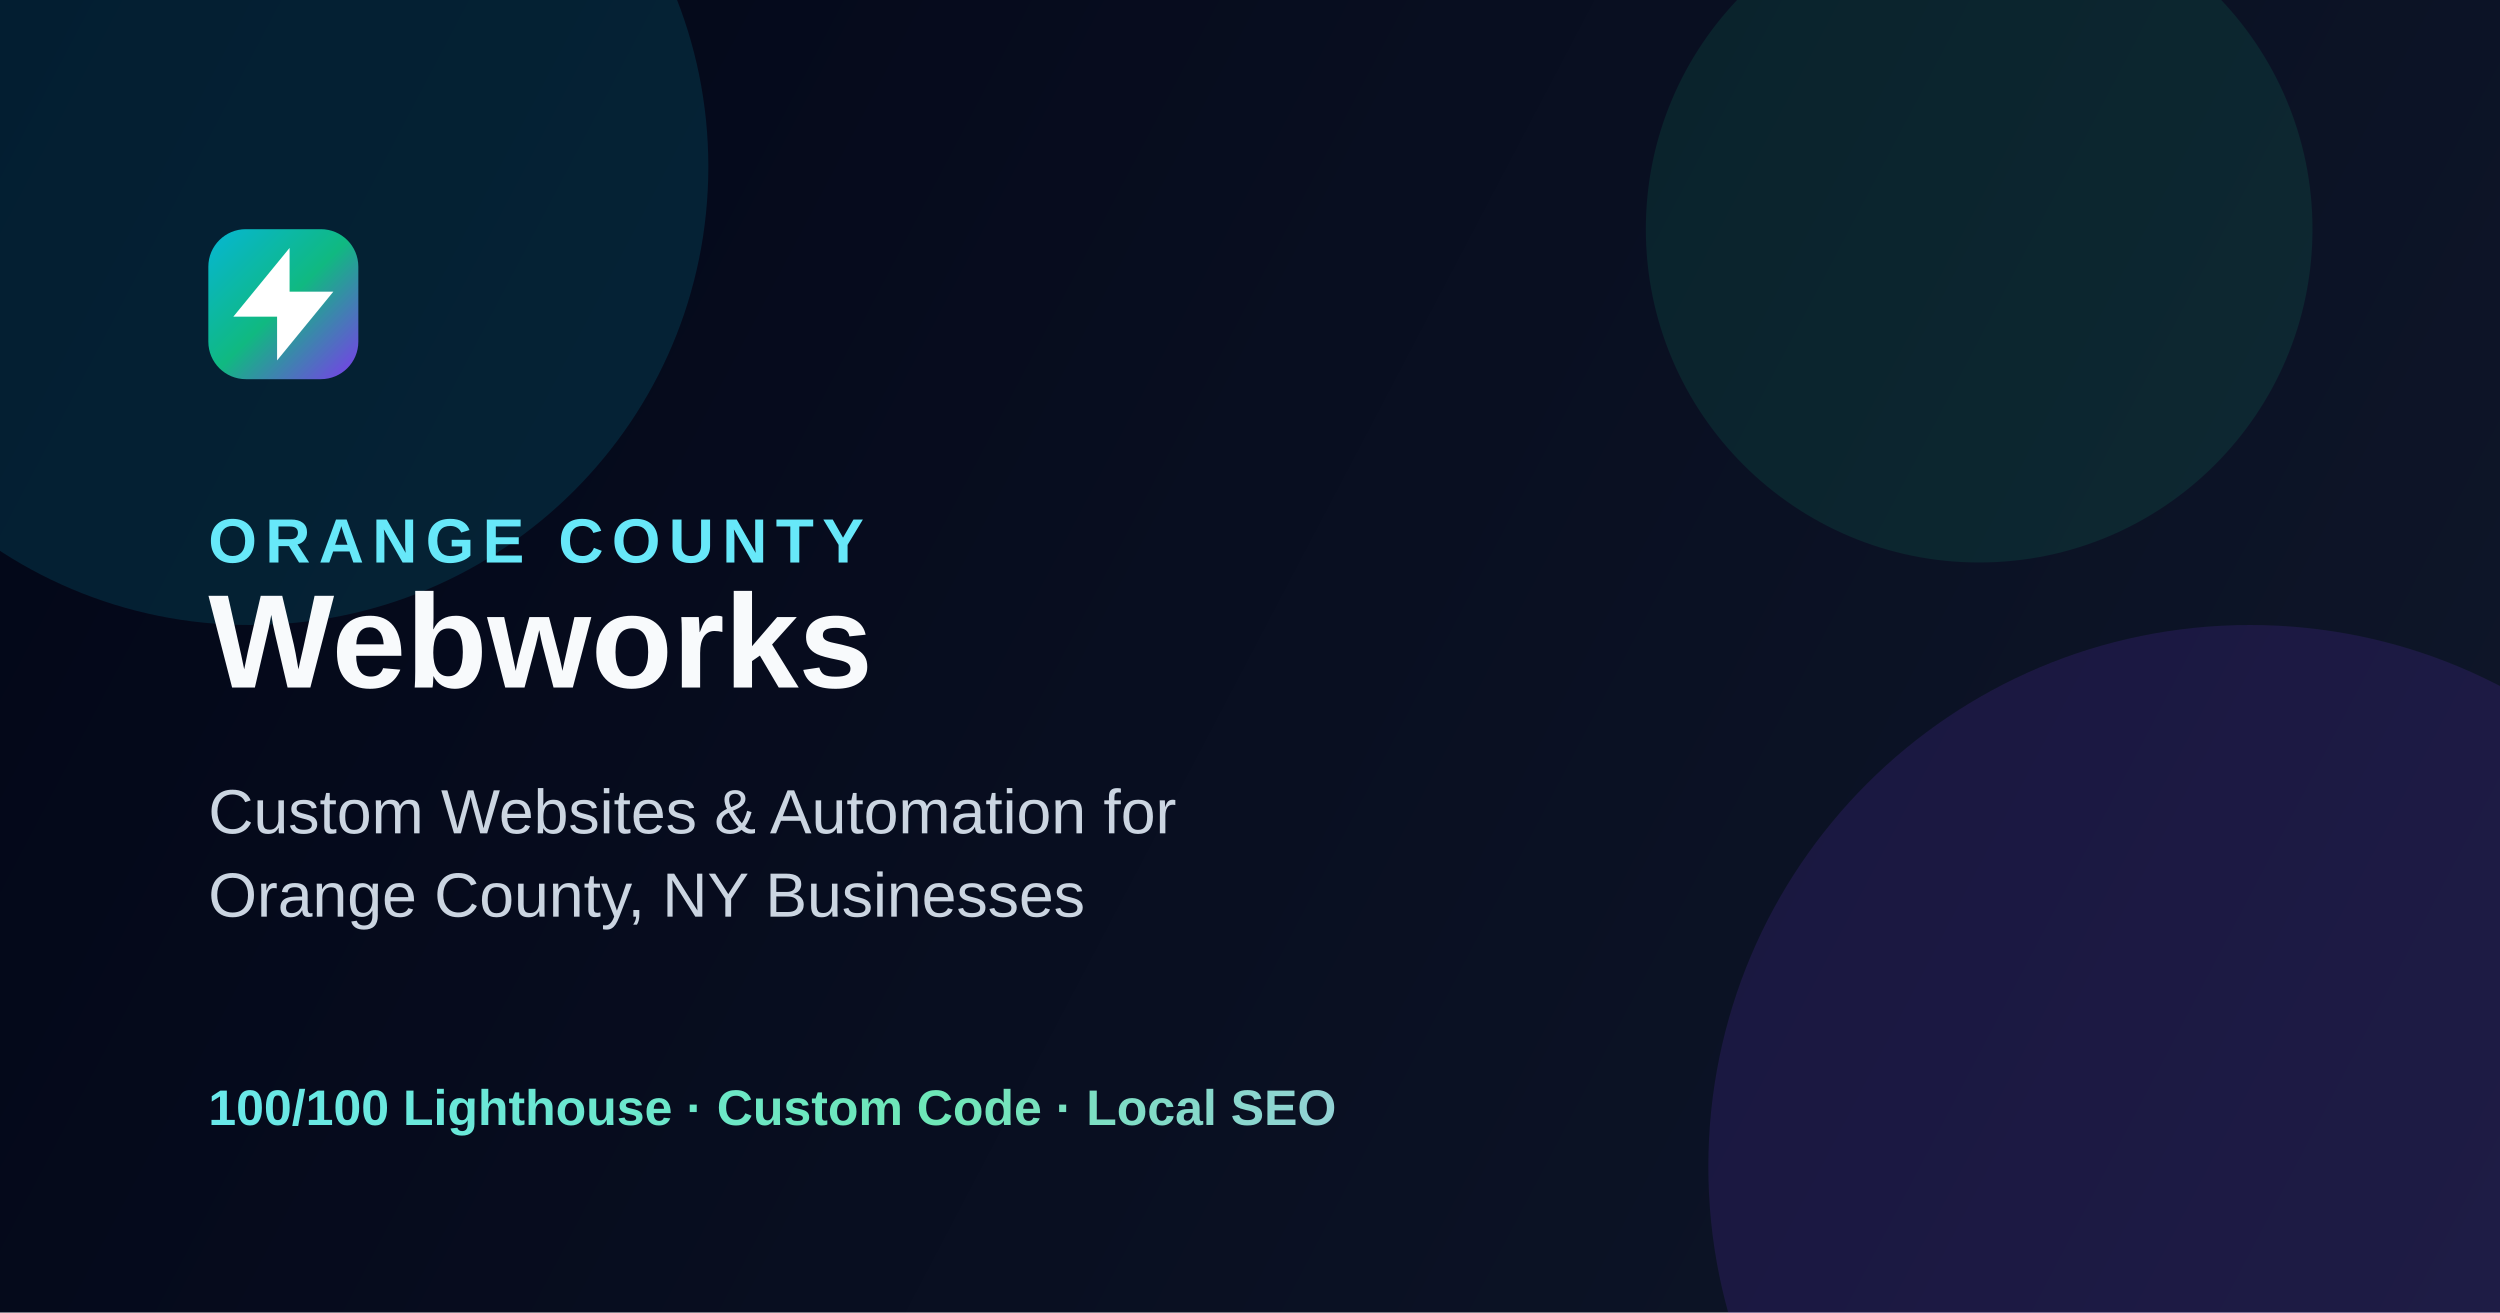
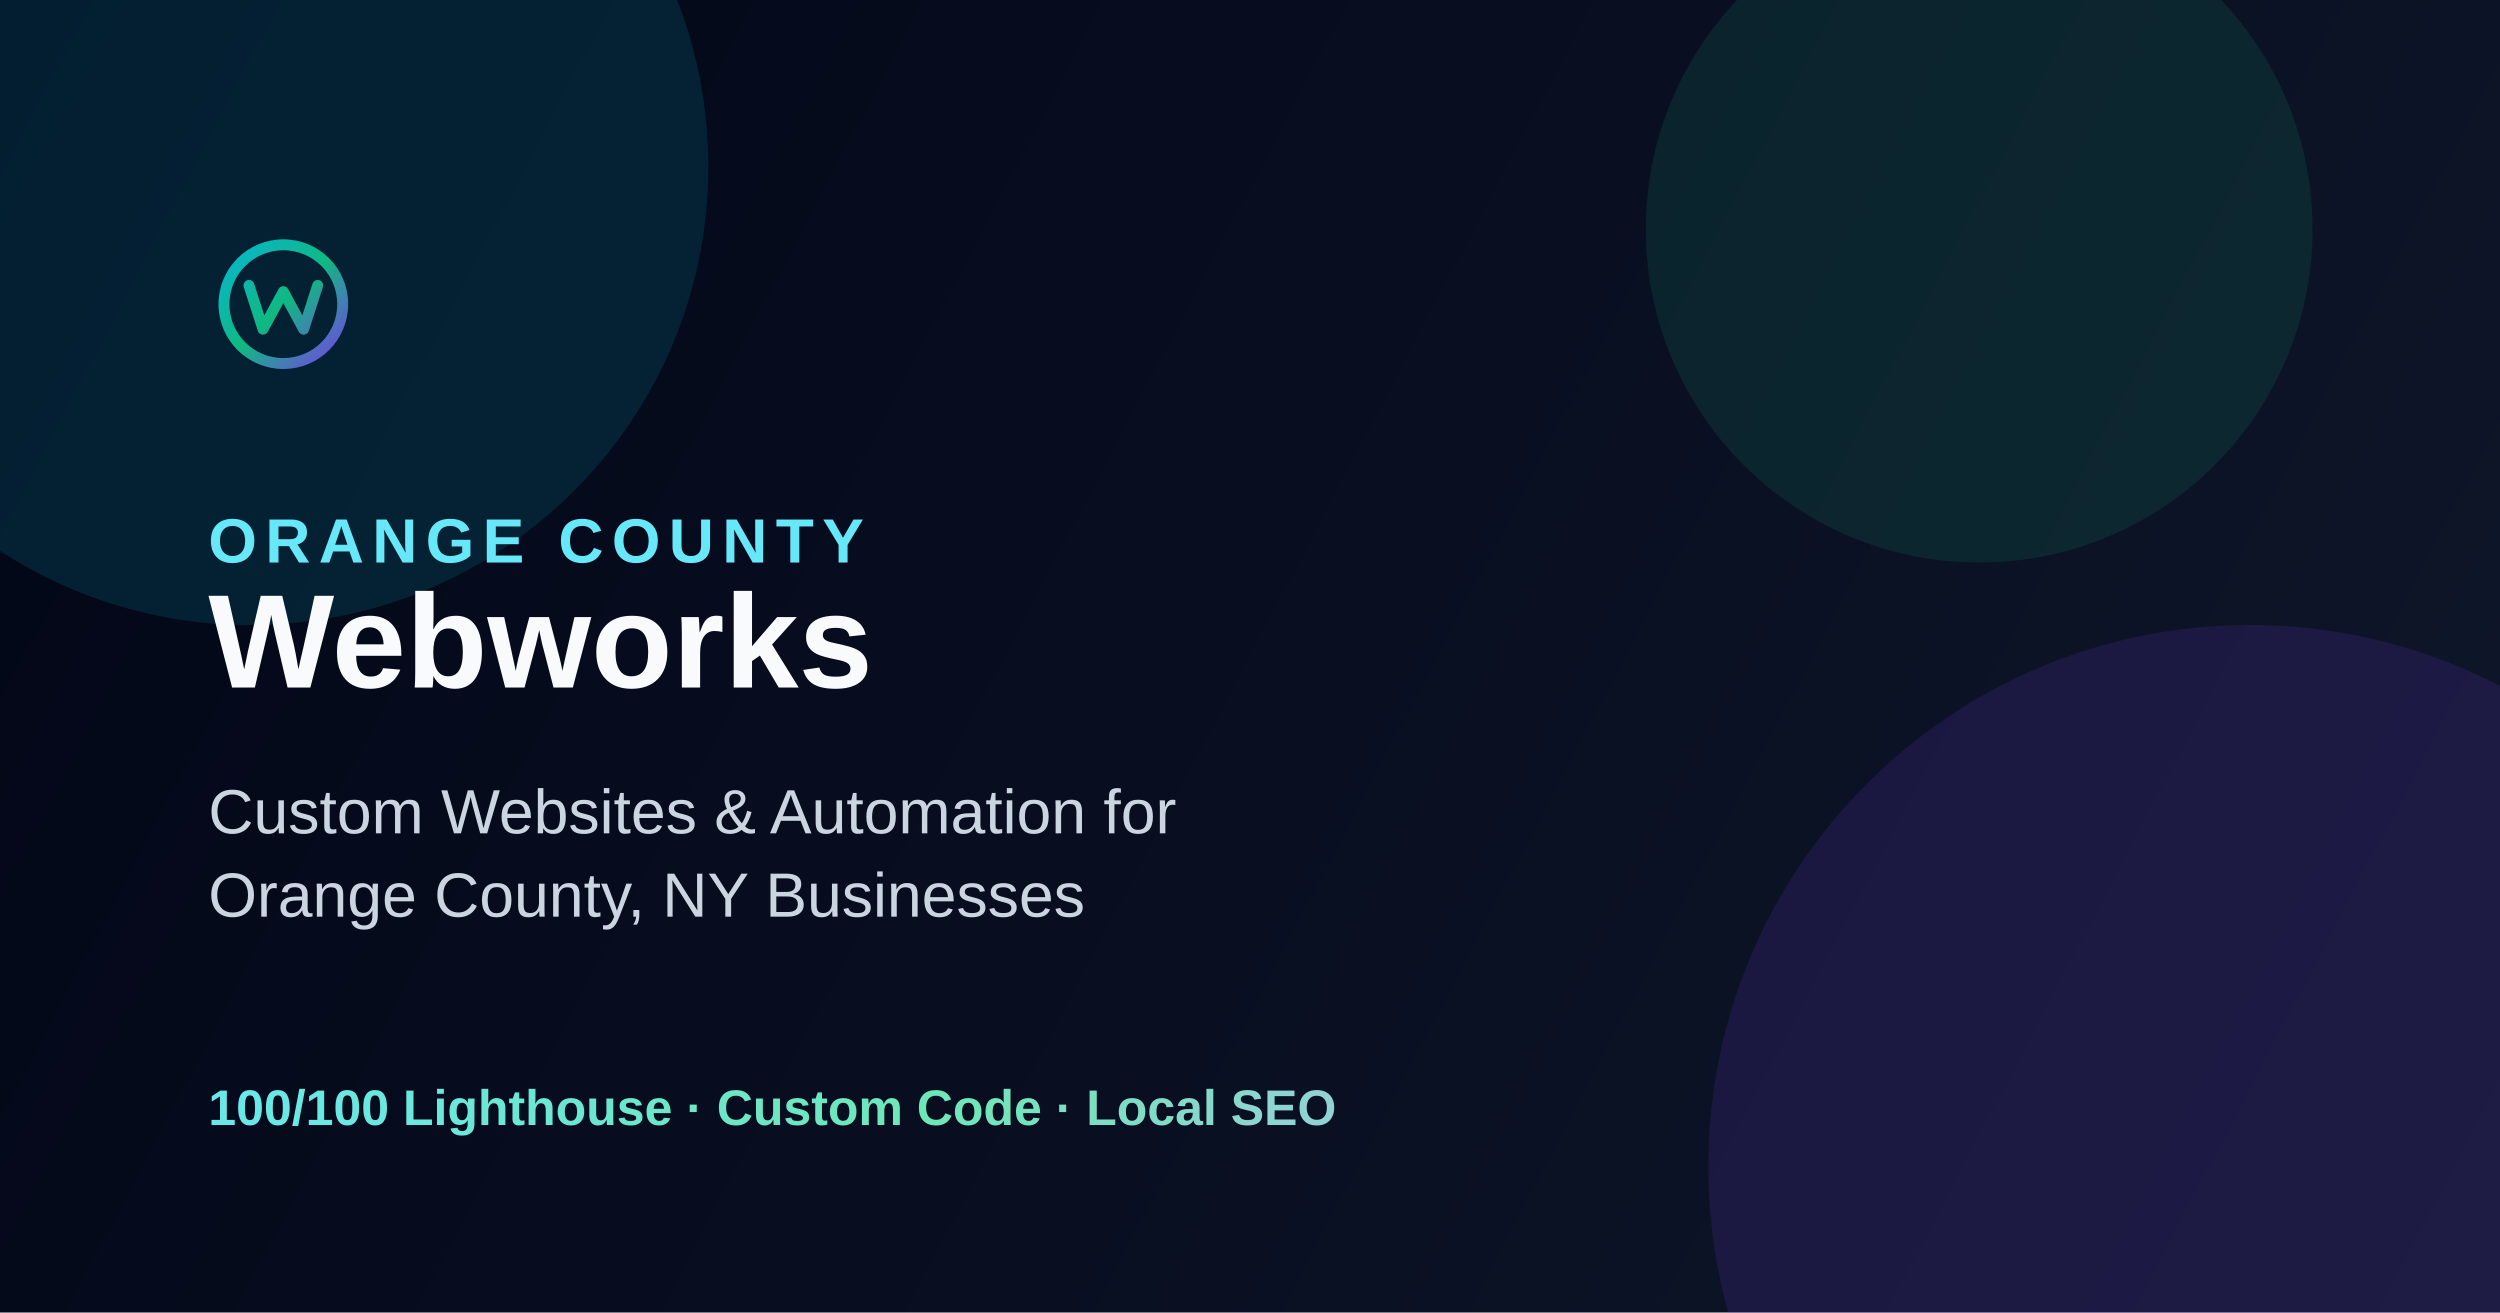
<svg xmlns="http://www.w3.org/2000/svg" width="1200" height="630" viewBox="0 0 1200 630">
  <defs>
    <linearGradient id="bg" x1="0" y1="0" x2="1200" y2="630" gradientUnits="userSpaceOnUse">
      <stop offset="0" stop-color="#020617" />
      <stop offset="1" stop-color="#0f172a" />
    </linearGradient>
    <linearGradient id="brand" x1="0" y1="0" x2="900" y2="0" gradientUnits="userSpaceOnUse">
      <stop offset="0" stop-color="#67e8f9" />
      <stop offset="0.5" stop-color="#6ee7b7" />
      <stop offset="1" stop-color="#c4b5fd" />
    </linearGradient>
-     <linearGradient id="mark" x1="0" y1="0" x2="24" y2="24" gradientUnits="userSpaceOnUse">
+     <linearGradient id="mark" x1="4" y1="4" x2="44" y2="44" gradientUnits="userSpaceOnUse">
      <stop offset="0" stop-color="#06b6d4" />
      <stop offset="0.5" stop-color="#10b981" />
      <stop offset="1" stop-color="#7c3aed" />
    </linearGradient>
  </defs>
  <rect width="1200" height="630" fill="url(#bg)" />
  <circle cx="120" cy="80" r="220" fill="#06b6d4" opacity="0.14" />
  <circle cx="1080" cy="560" r="260" fill="#7c3aed" opacity="0.14" />
  <circle cx="950" cy="110" r="160" fill="#10b981" opacity="0.12" />
-   <svg x="100" y="110" width="72" height="72" viewBox="0 0 24 24">
-     <rect width="24" height="24" rx="6" fill="url(#mark)" />
-     <path d="M13 10V3L4 14h7v7l9-11h-7z" fill="#ffffff" />
+   <svg x="100" y="110" width="72" height="72" viewBox="0 0 48 48">
+     <circle cx="24" cy="24" r="19" fill="none" stroke="url(#mark)" stroke-width="3.5" />
+     <path d="M13 18 L17.5 32 L24 20 L30.5 32 L35 18" stroke="url(#mark)" stroke-width="3.5" fill="none" stroke-linecap="round" stroke-linejoin="round" />
  </svg>
  <text x="100" y="270" font-family="Arial, Helvetica, sans-serif" font-size="30" font-weight="700" fill="#67e8f9" letter-spacing="4">ORANGE COUNTY</text>
  <text x="100" y="330" font-family="Arial, Helvetica, sans-serif" font-size="64" font-weight="800" fill="#f8fafc">Webworks</text>
  <text x="100" y="400" font-family="Arial, Helvetica, sans-serif" font-size="30" fill="#cbd5e1">Custom Websites &amp; Automation for</text>
  <text x="100" y="440" font-family="Arial, Helvetica, sans-serif" font-size="30" fill="#cbd5e1">Orange County, NY Businesses</text>
  <text x="100" y="540" font-family="Arial, Helvetica, sans-serif" font-size="24" font-weight="700" fill="url(#brand)">100/100 Lighthouse · Custom Code · Local SEO</text>
</svg>
